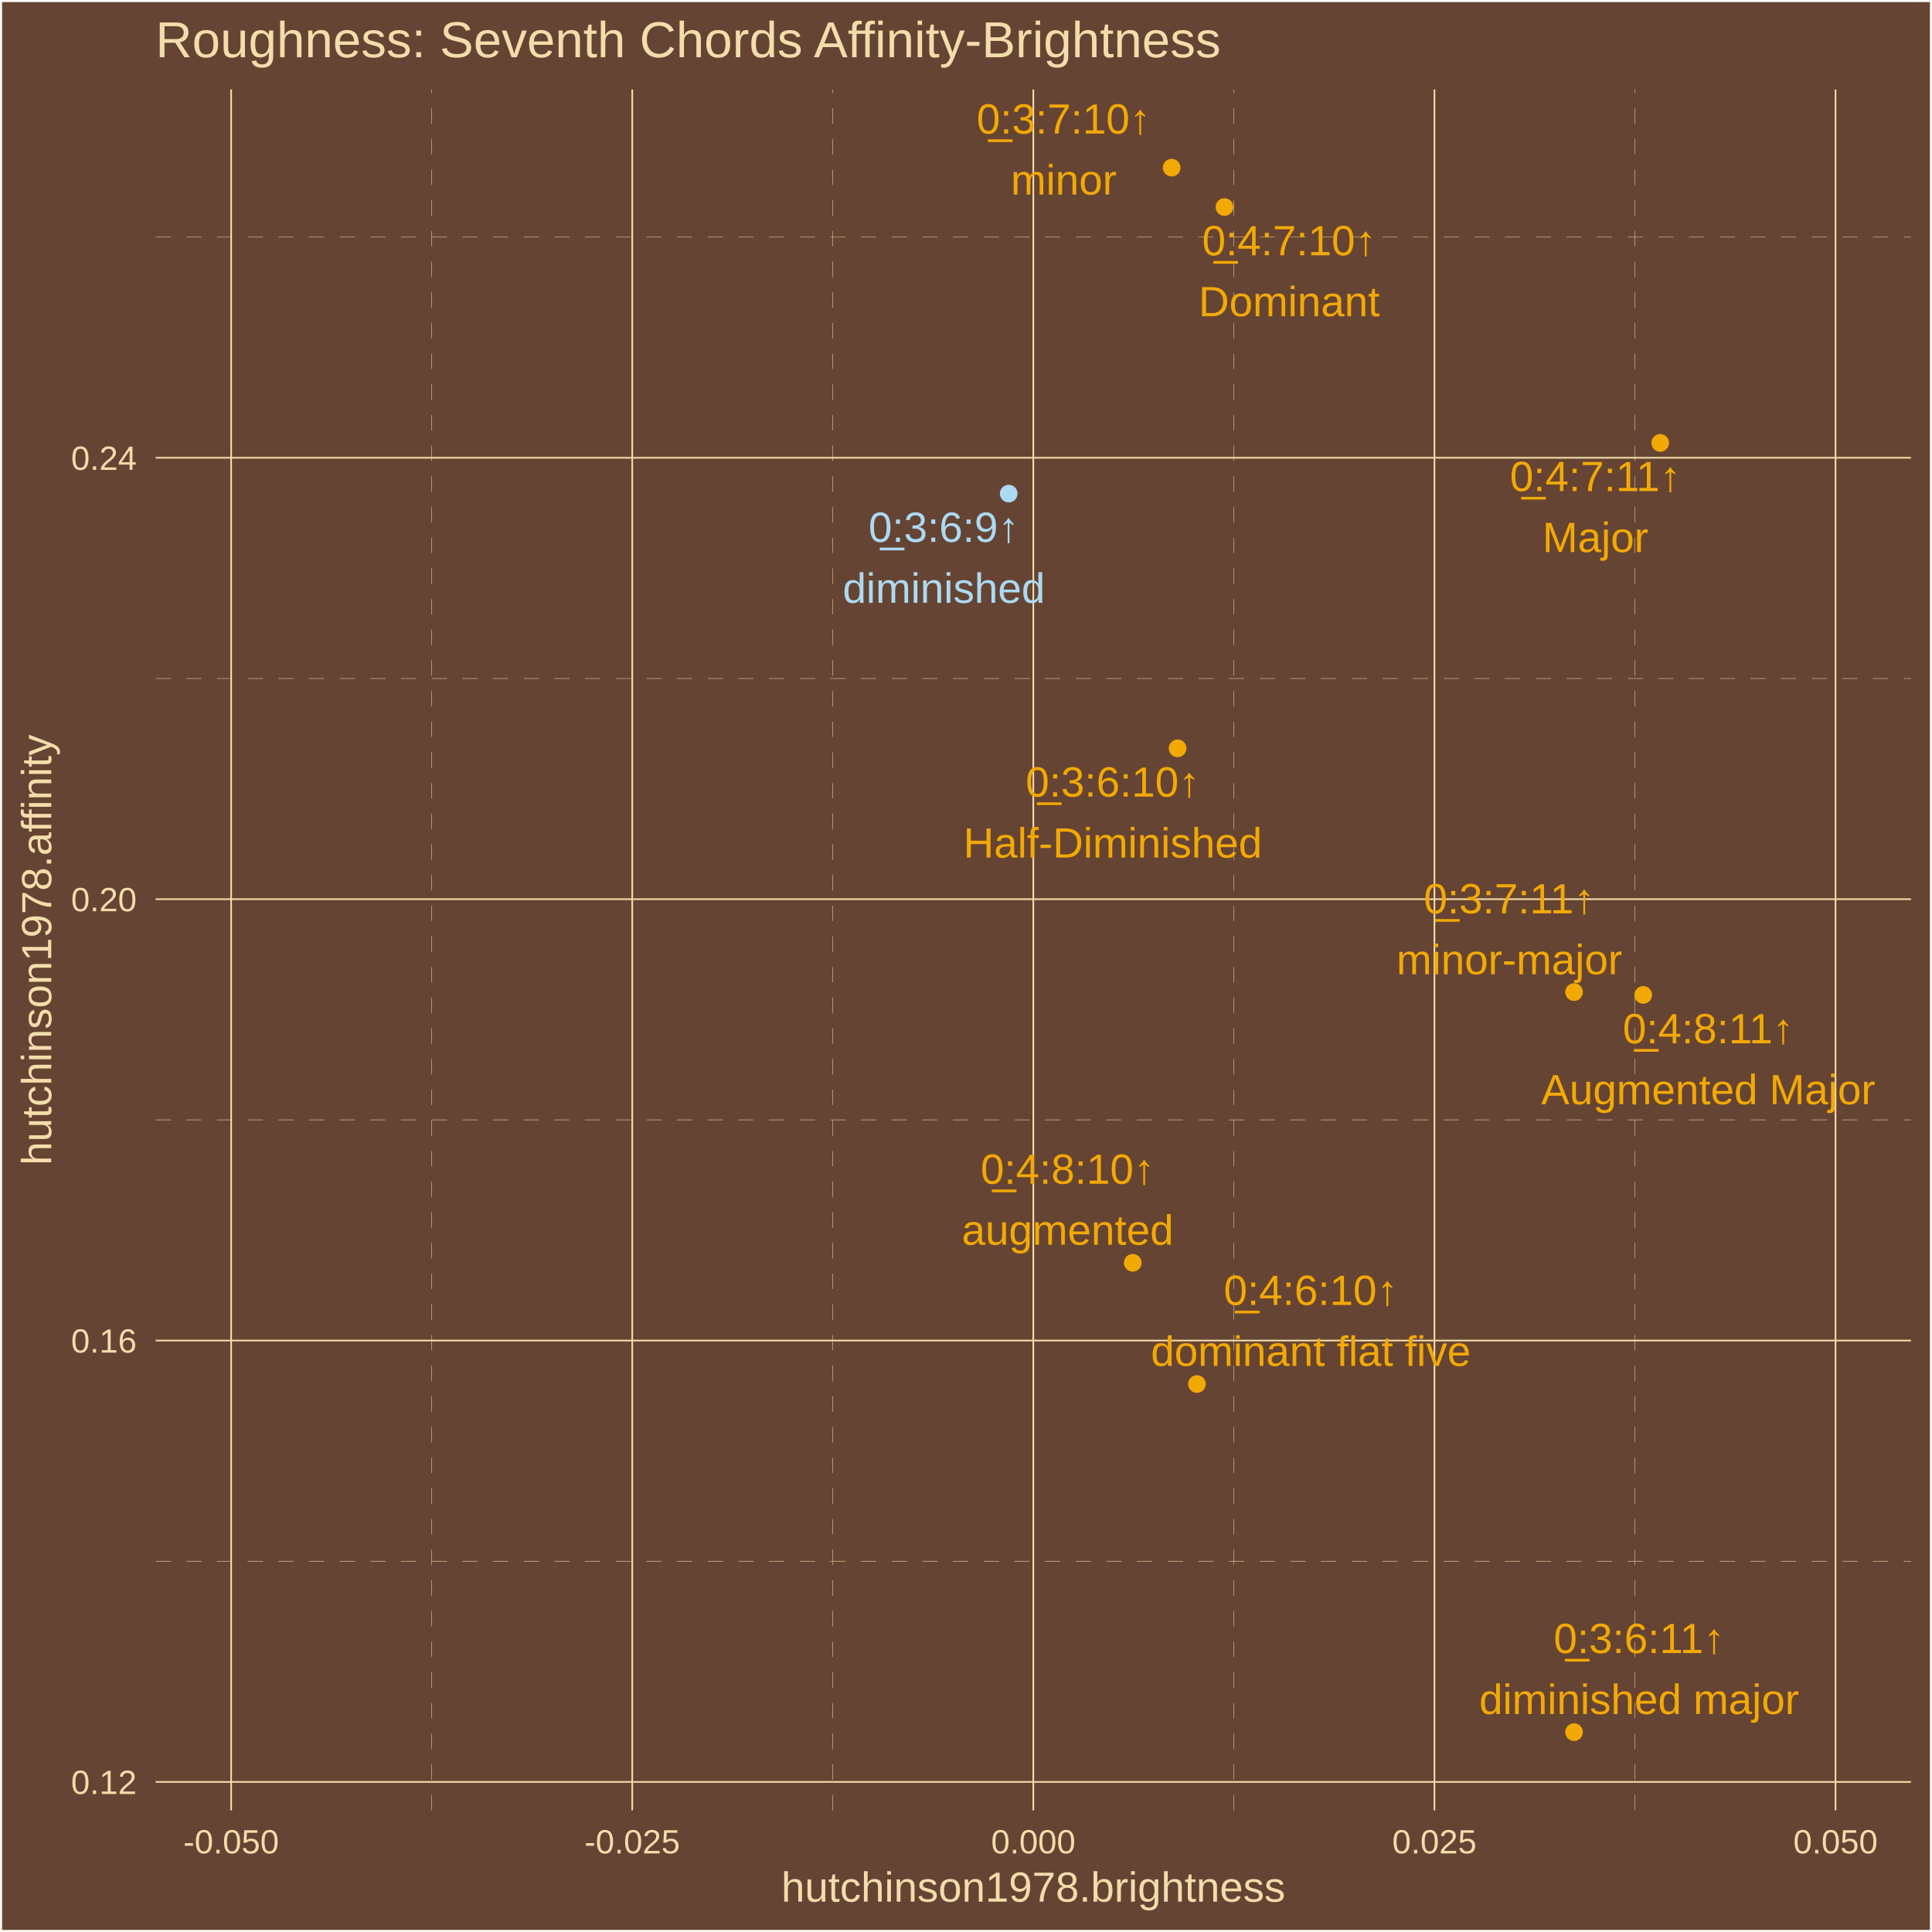
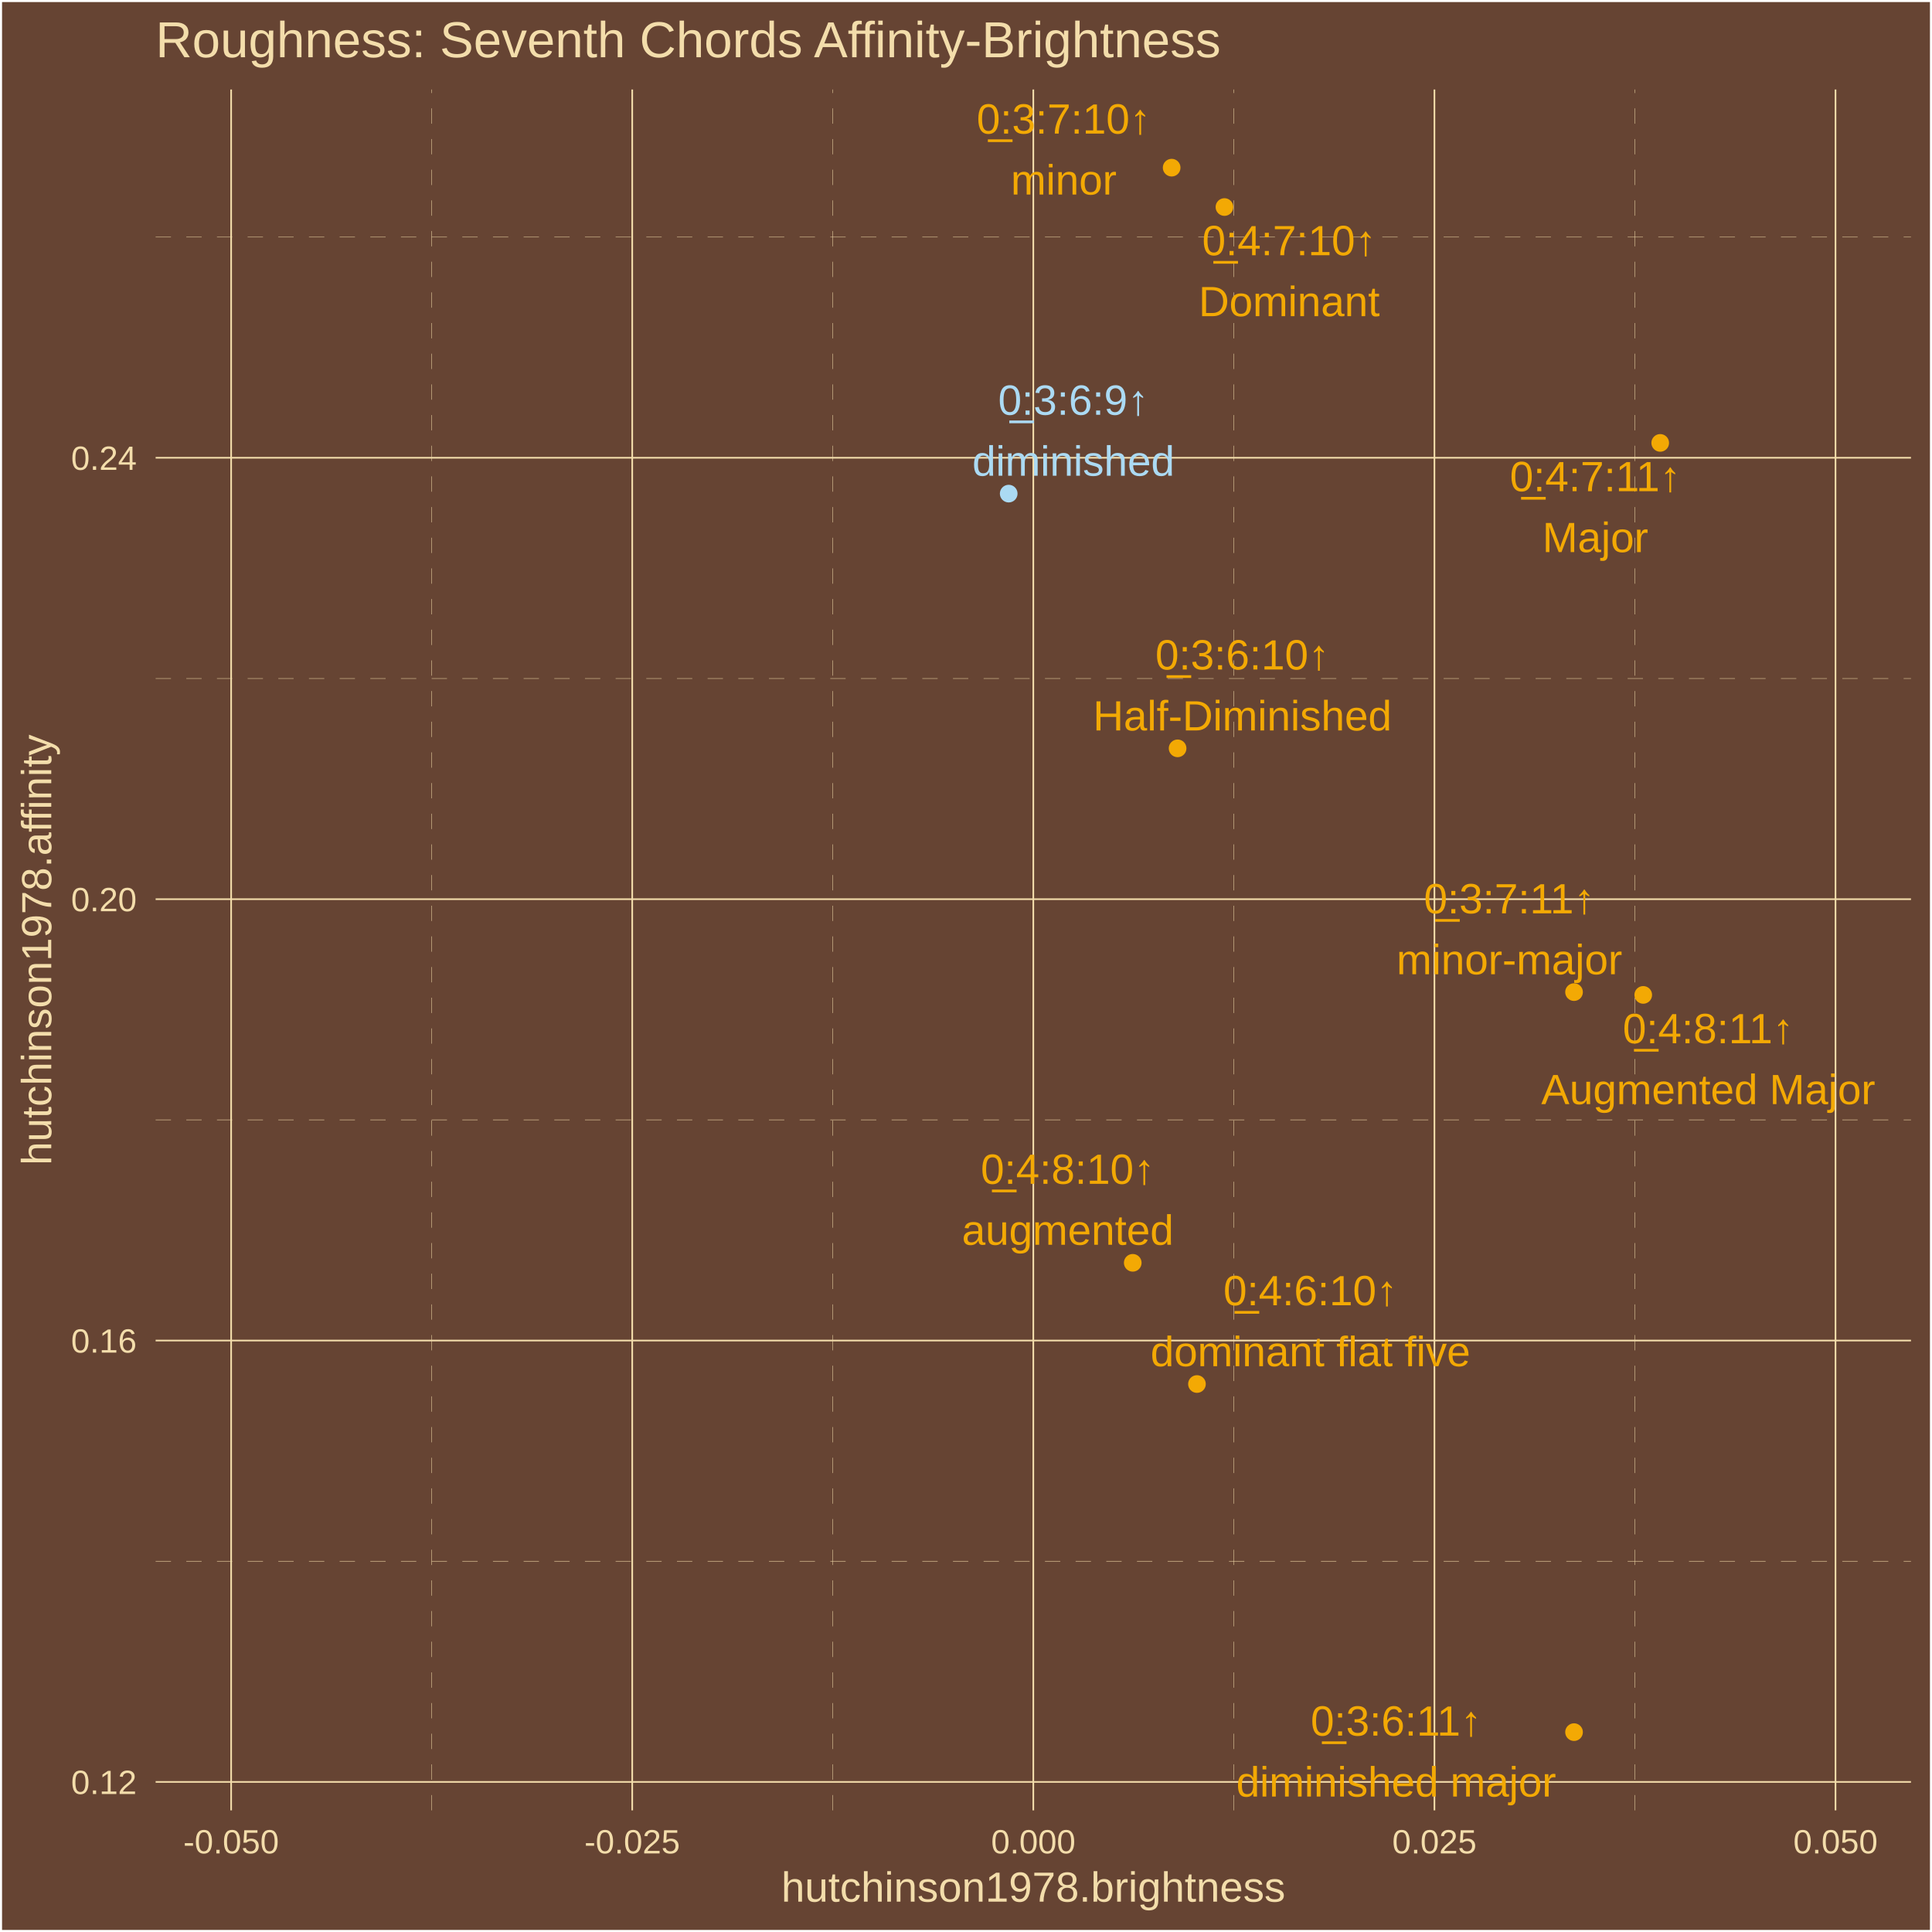
<svg xmlns="http://www.w3.org/2000/svg" class="svglite" width="504.00pt" height="504.00pt" viewBox="0 0 504.00 504.00">
  <defs>
    <style type="text/css">
    .svglite line, .svglite polyline, .svglite polygon, .svglite path, .svglite rect, .svglite circle {
      fill: none;
      stroke: #000000;
      stroke-linecap: round;
      stroke-linejoin: round;
      stroke-miterlimit: 10.00;
    }
    .svglite text {
      white-space: pre;
    }
  </style>
  </defs>
  <rect width="100%" height="100%" style="stroke: none; fill: #664433;" />
  <defs>
    <clipPath id="cpMC4wMHw1MDQuMDB8MC4wMHw1MDQuMDA=">
      <rect x="0.00" y="0.00" width="504.00" height="504.00" />
    </clipPath>
  </defs>
  <g clip-path="url(#cpMC4wMHw1MDQuMDB8MC4wMHw1MDQuMDA=)">
    <rect x="0.00" y="-0" width="504.00" height="504.00" style="stroke-width: 1.07; stroke: #FFFFFF; fill: #664433;" />
  </g>
  <defs>
    <clipPath id="cpNDAuNjB8NDk4LjUyfDIzLjM0fDQ3Mi4yNw==">
      <rect x="40.60" y="23.34" width="457.92" height="448.93" />
    </clipPath>
  </defs>
  <g clip-path="url(#cpNDAuNjB8NDk4LjUyfDIzLjM0fDQ3Mi4yNw==)">
    <rect x="40.60" y="23.34" width="457.92" height="448.93" style="stroke-width: 1.07; stroke: none; fill: #664433;" />
    <polyline points="40.60,407.28 498.52,407.28 " style="stroke-width: 0.11; stroke: #F3DDAB; stroke-dasharray: 4.00,4.00; stroke-linecap: butt;" />
    <polyline points="40.60,292.14 498.52,292.14 " style="stroke-width: 0.11; stroke: #F3DDAB; stroke-dasharray: 4.00,4.00; stroke-linecap: butt;" />
    <polyline points="40.60,177.00 498.52,177.00 " style="stroke-width: 0.11; stroke: #F3DDAB; stroke-dasharray: 4.00,4.00; stroke-linecap: butt;" />
    <polyline points="40.60,61.85 498.52,61.85 " style="stroke-width: 0.11; stroke: #F3DDAB; stroke-dasharray: 4.00,4.00; stroke-linecap: butt;" />
    <polyline points="112.61,472.27 112.61,23.34 " style="stroke-width: 0.11; stroke: #F3DDAB; stroke-dasharray: 4.00,4.00; stroke-linecap: butt;" />
    <polyline points="217.25,472.27 217.25,23.34 " style="stroke-width: 0.11; stroke: #F3DDAB; stroke-dasharray: 4.00,4.00; stroke-linecap: butt;" />
    <polyline points="321.88,472.27 321.88,23.34 " style="stroke-width: 0.11; stroke: #F3DDAB; stroke-dasharray: 4.00,4.00; stroke-linecap: butt;" />
    <polyline points="426.51,472.27 426.51,23.34 " style="stroke-width: 0.11; stroke: #F3DDAB; stroke-dasharray: 4.00,4.00; stroke-linecap: butt;" />
    <polyline points="40.60,464.85 498.52,464.85 " style="stroke-width: 0.43; stroke: #F3DDAB; stroke-linecap: butt;" />
    <polyline points="40.60,349.71 498.52,349.71 " style="stroke-width: 0.43; stroke: #F3DDAB; stroke-linecap: butt;" />
    <polyline points="40.60,234.57 498.52,234.57 " style="stroke-width: 0.43; stroke: #F3DDAB; stroke-linecap: butt;" />
    <polyline points="40.60,119.42 498.52,119.42 " style="stroke-width: 0.43; stroke: #F3DDAB; stroke-linecap: butt;" />
    <polyline points="60.30,472.27 60.30,23.34 " style="stroke-width: 0.43; stroke: #F3DDAB; stroke-linecap: butt;" />
    <polyline points="164.93,472.27 164.93,23.34 " style="stroke-width: 0.43; stroke: #F3DDAB; stroke-linecap: butt;" />
    <polyline points="269.56,472.27 269.56,23.34 " style="stroke-width: 0.43; stroke: #F3DDAB; stroke-linecap: butt;" />
    <polyline points="374.20,472.27 374.20,23.34 " style="stroke-width: 0.43; stroke: #F3DDAB; stroke-linecap: butt;" />
    <polyline points="478.83,472.27 478.83,23.34 " style="stroke-width: 0.43; stroke: #F3DDAB; stroke-linecap: butt;" />
    <circle cx="433.10" cy="115.54" r="1.95" style="stroke-width: 0.71; stroke: #F3A904; fill: #F3A904;" />
    <circle cx="312.25" cy="361.05" r="1.95" style="stroke-width: 0.71; stroke: #F3A904; fill: #F3A904;" />
    <circle cx="319.42" cy="54.01" r="1.95" style="stroke-width: 0.71; stroke: #F3A904; fill: #F3A904;" />
    <circle cx="295.50" cy="329.43" r="1.95" style="stroke-width: 0.71; stroke: #F3A904; fill: #F3A904;" />
    <circle cx="428.67" cy="259.54" r="1.95" style="stroke-width: 0.71; stroke: #F3A904; fill: #F3A904;" />
    <circle cx="305.65" cy="43.74" r="1.95" style="stroke-width: 0.71; stroke: #F3A904; fill: #F3A904;" />
    <circle cx="410.62" cy="258.81" r="1.95" style="stroke-width: 0.71; stroke: #F3A904; fill: #F3A904;" />
    <circle cx="307.20" cy="195.22" r="1.95" style="stroke-width: 0.71; stroke: #F3A904; fill: #F3A904;" />
    <circle cx="410.62" cy="451.86" r="1.95" style="stroke-width: 0.71; stroke: #F3A904; fill: #F3A904;" />
    <circle cx="263.14" cy="128.77" r="1.95" style="stroke-width: 0.71; stroke: #ABDAF3; fill: #ABDAF3;" />
-     <text x="416.19" y="128.11" text-anchor="middle" style="font-size: 11.04px;fill: #F3A904; font-family: &quot;Arial&quot;;" textLength="46.86px" lengthAdjust="spacingAndGlyphs">0̲:4:7:11↑</text>
-     <text x="416.19" y="144.01" text-anchor="middle" style="font-size: 11.04px;fill: #F3A904; font-family: &quot;Arial&quot;;" textLength="27.58px" lengthAdjust="spacingAndGlyphs">Major</text>
-     <text x="341.95" y="340.42" text-anchor="middle" style="font-size: 11.04px;fill: #F3A904; font-family: &quot;Arial&quot;;" textLength="46.86px" lengthAdjust="spacingAndGlyphs">0̲:4:6:10↑</text>
-     <text x="341.95" y="356.32" text-anchor="middle" style="font-size: 11.04px;fill: #F3A904; font-family: &quot;Arial&quot;;" textLength="83.39px" lengthAdjust="spacingAndGlyphs">dominant flat five</text>
-     <text x="336.31" y="66.59" text-anchor="middle" style="font-size: 11.04px;fill: #F3A904; font-family: &quot;Arial&quot;;" textLength="46.86px" lengthAdjust="spacingAndGlyphs">0̲:4:7:10↑</text>
-     <text x="336.31" y="82.49" text-anchor="middle" style="font-size: 11.04px;fill: #F3A904; font-family: &quot;Arial&quot;;" textLength="47.20px" lengthAdjust="spacingAndGlyphs">Dominant</text>
-     <text x="278.52" y="308.81" text-anchor="middle" style="font-size: 11.04px;fill: #F3A904; font-family: &quot;Arial&quot;;" textLength="46.86px" lengthAdjust="spacingAndGlyphs">0̲:4:8:10↑</text>
-     <text x="278.52" y="324.71" text-anchor="middle" style="font-size: 11.04px;fill: #F3A904; font-family: &quot;Arial&quot;;" textLength="55.20px" lengthAdjust="spacingAndGlyphs">augmented</text>
-     <text x="445.63" y="272.16" text-anchor="middle" style="font-size: 11.04px;fill: #F3A904; font-family: &quot;Arial&quot;;" textLength="46.86px" lengthAdjust="spacingAndGlyphs">0̲:4:8:11↑</text>
-     <text x="445.63" y="288.06" text-anchor="middle" style="font-size: 11.04px;fill: #F3A904; font-family: &quot;Arial&quot;;" textLength="87.06px" lengthAdjust="spacingAndGlyphs">Augmented Major</text>
+     <text x="416.17" y="128.13" text-anchor="middle" style="font-size: 11.04px;fill: #F3A904; font-family: &quot;Arial&quot;;" textLength="46.86px" lengthAdjust="spacingAndGlyphs">0̲:4:7:11↑</text>
+     <text x="416.17" y="144.02" text-anchor="middle" style="font-size: 11.04px;fill: #F3A904; font-family: &quot;Arial&quot;;" textLength="27.58px" lengthAdjust="spacingAndGlyphs">Major</text>
+     <text x="341.85" y="340.50" text-anchor="middle" style="font-size: 11.04px;fill: #F3A904; font-family: &quot;Arial&quot;;" textLength="46.86px" lengthAdjust="spacingAndGlyphs">0̲:4:6:10↑</text>
+     <text x="341.85" y="356.40" text-anchor="middle" style="font-size: 11.04px;fill: #F3A904; font-family: &quot;Arial&quot;;" textLength="83.39px" lengthAdjust="spacingAndGlyphs">dominant flat five</text>
+     <text x="336.31" y="66.58" text-anchor="middle" style="font-size: 11.04px;fill: #F3A904; font-family: &quot;Arial&quot;;" textLength="46.86px" lengthAdjust="spacingAndGlyphs">0̲:4:7:10↑</text>
+     <text x="336.31" y="82.48" text-anchor="middle" style="font-size: 11.04px;fill: #F3A904; font-family: &quot;Arial&quot;;" textLength="47.20px" lengthAdjust="spacingAndGlyphs">Dominant</text>
+     <text x="278.55" y="308.83" text-anchor="middle" style="font-size: 11.04px;fill: #F3A904; font-family: &quot;Arial&quot;;" textLength="46.86px" lengthAdjust="spacingAndGlyphs">0̲:4:8:10↑</text>
+     <text x="278.55" y="324.73" text-anchor="middle" style="font-size: 11.04px;fill: #F3A904; font-family: &quot;Arial&quot;;" textLength="55.20px" lengthAdjust="spacingAndGlyphs">augmented</text>
+     <text x="445.63" y="272.14" text-anchor="middle" style="font-size: 11.04px;fill: #F3A904; font-family: &quot;Arial&quot;;" textLength="46.86px" lengthAdjust="spacingAndGlyphs">0̲:4:8:11↑</text>
+     <text x="445.63" y="288.04" text-anchor="middle" style="font-size: 11.04px;fill: #F3A904; font-family: &quot;Arial&quot;;" textLength="87.06px" lengthAdjust="spacingAndGlyphs">Augmented Major</text>
    <text x="277.49" y="34.85" text-anchor="middle" style="font-size: 11.04px;fill: #F3A904; font-family: &quot;Arial&quot;;" textLength="46.86px" lengthAdjust="spacingAndGlyphs">0̲:3:7:10↑</text>
    <text x="277.49" y="50.75" text-anchor="middle" style="font-size: 11.04px;fill: #F3A904; font-family: &quot;Arial&quot;;" textLength="27.58px" lengthAdjust="spacingAndGlyphs">minor</text>
-     <text x="393.73" y="238.26" text-anchor="middle" style="font-size: 11.04px;fill: #F3A904; font-family: &quot;Arial&quot;;" textLength="46.86px" lengthAdjust="spacingAndGlyphs">0̲:3:7:11↑</text>
-     <text x="393.73" y="254.16" text-anchor="middle" style="font-size: 11.04px;fill: #F3A904; font-family: &quot;Arial&quot;;" textLength="58.82px" lengthAdjust="spacingAndGlyphs">minor-major</text>
-     <text x="290.28" y="207.81" text-anchor="middle" style="font-size: 11.04px;fill: #F3A904; font-family: &quot;Arial&quot;;" textLength="46.86px" lengthAdjust="spacingAndGlyphs">0̲:3:6:10↑</text>
-     <text x="290.28" y="223.71" text-anchor="middle" style="font-size: 11.04px;fill: #F3A904; font-family: &quot;Arial&quot;;" textLength="77.83px" lengthAdjust="spacingAndGlyphs">Half-Diminished</text>
-     <text x="427.60" y="431.24" text-anchor="middle" style="font-size: 11.04px;fill: #F3A904; font-family: &quot;Arial&quot;;" textLength="46.86px" lengthAdjust="spacingAndGlyphs">0̲:3:6:11↑</text>
-     <text x="427.60" y="447.13" text-anchor="middle" style="font-size: 11.04px;fill: #F3A904; font-family: &quot;Arial&quot;;" textLength="83.36px" lengthAdjust="spacingAndGlyphs">diminished major</text>
-     <text x="246.22" y="141.36" text-anchor="middle" style="font-size: 11.04px;fill: #ABDAF3; font-family: &quot;Arial&quot;;" textLength="40.73px" lengthAdjust="spacingAndGlyphs">0̲:3:6:9↑</text>
-     <text x="246.22" y="157.26" text-anchor="middle" style="font-size: 11.04px;fill: #ABDAF3; font-family: &quot;Arial&quot;;" textLength="52.72px" lengthAdjust="spacingAndGlyphs">diminished</text>
+     <text x="393.75" y="238.26" text-anchor="middle" style="font-size: 11.04px;fill: #F3A904; font-family: &quot;Arial&quot;;" textLength="46.86px" lengthAdjust="spacingAndGlyphs">0̲:3:7:11↑</text>
+     <text x="393.75" y="254.16" text-anchor="middle" style="font-size: 11.04px;fill: #F3A904; font-family: &quot;Arial&quot;;" textLength="58.82px" lengthAdjust="spacingAndGlyphs">minor-major</text>
+     <text x="324.10" y="174.65" text-anchor="middle" style="font-size: 11.04px;fill: #F3A904; font-family: &quot;Arial&quot;;" textLength="46.86px" lengthAdjust="spacingAndGlyphs">0̲:3:6:10↑</text>
+     <text x="324.10" y="190.55" text-anchor="middle" style="font-size: 11.04px;fill: #F3A904; font-family: &quot;Arial&quot;;" textLength="77.83px" lengthAdjust="spacingAndGlyphs">Half-Diminished</text>
+     <text x="364.21" y="452.77" text-anchor="middle" style="font-size: 11.04px;fill: #F3A904; font-family: &quot;Arial&quot;;" textLength="46.86px" lengthAdjust="spacingAndGlyphs">0̲:3:6:11↑</text>
+     <text x="364.21" y="468.67" text-anchor="middle" style="font-size: 11.04px;fill: #F3A904; font-family: &quot;Arial&quot;;" textLength="83.36px" lengthAdjust="spacingAndGlyphs">diminished major</text>
+     <text x="280.02" y="108.20" text-anchor="middle" style="font-size: 11.04px;fill: #ABDAF3; font-family: &quot;Arial&quot;;" textLength="40.73px" lengthAdjust="spacingAndGlyphs">0̲:3:6:9↑</text>
+     <text x="280.02" y="124.10" text-anchor="middle" style="font-size: 11.04px;fill: #ABDAF3; font-family: &quot;Arial&quot;;" textLength="52.72px" lengthAdjust="spacingAndGlyphs">diminished</text>
  </g>
  <g clip-path="url(#cpMC4wMHw1MDQuMDB8MC4wMHw1MDQuMDA=)">
    <text x="35.67" y="468.01" text-anchor="end" style="font-size: 8.80px;fill: #F3DDAB; font-family: &quot;Arial&quot;;" textLength="17.13px" lengthAdjust="spacingAndGlyphs">0.12</text>
    <text x="35.67" y="352.86" text-anchor="end" style="font-size: 8.80px;fill: #F3DDAB; font-family: &quot;Arial&quot;;" textLength="17.13px" lengthAdjust="spacingAndGlyphs">0.16</text>
    <text x="35.67" y="237.72" text-anchor="end" style="font-size: 8.80px;fill: #F3DDAB; font-family: &quot;Arial&quot;;" textLength="17.13px" lengthAdjust="spacingAndGlyphs">0.20</text>
    <text x="35.67" y="122.58" text-anchor="end" style="font-size: 8.80px;fill: #F3DDAB; font-family: &quot;Arial&quot;;" textLength="17.13px" lengthAdjust="spacingAndGlyphs">0.24</text>
    <text x="60.30" y="483.50" text-anchor="middle" style="font-size: 8.80px;fill: #F3DDAB; font-family: &quot;Arial&quot;;" textLength="24.96px" lengthAdjust="spacingAndGlyphs">-0.050</text>
    <text x="164.93" y="483.50" text-anchor="middle" style="font-size: 8.80px;fill: #F3DDAB; font-family: &quot;Arial&quot;;" textLength="24.96px" lengthAdjust="spacingAndGlyphs">-0.025</text>
    <text x="269.56" y="483.50" text-anchor="middle" style="font-size: 8.80px;fill: #F3DDAB; font-family: &quot;Arial&quot;;" textLength="22.02px" lengthAdjust="spacingAndGlyphs">0.000</text>
    <text x="374.20" y="483.50" text-anchor="middle" style="font-size: 8.80px;fill: #F3DDAB; font-family: &quot;Arial&quot;;" textLength="22.02px" lengthAdjust="spacingAndGlyphs">0.025</text>
    <text x="478.83" y="483.50" text-anchor="middle" style="font-size: 8.80px;fill: #F3DDAB; font-family: &quot;Arial&quot;;" textLength="22.02px" lengthAdjust="spacingAndGlyphs">0.050</text>
    <text x="269.56" y="496.09" text-anchor="middle" style="font-size: 11.00px;fill: #F3DDAB; font-family: &quot;Arial&quot;;" textLength="131.51px" lengthAdjust="spacingAndGlyphs">hutchinson1978.brightness</text>
    <text transform="translate(13.37,247.80) rotate(-90)" text-anchor="middle" style="font-size: 11.00px;fill: #F3DDAB; font-family: &quot;Arial&quot;;" textLength="112.53px" lengthAdjust="spacingAndGlyphs">hutchinson1978.affinity</text>
    <text x="40.60" y="14.94" style="font-size: 13.20px;fill: #F3DDAB; font-family: &quot;Arial&quot;;" textLength="278.63px" lengthAdjust="spacingAndGlyphs">Roughness: Seventh Chords Affinity-Brightness</text>
  </g>
</svg>
